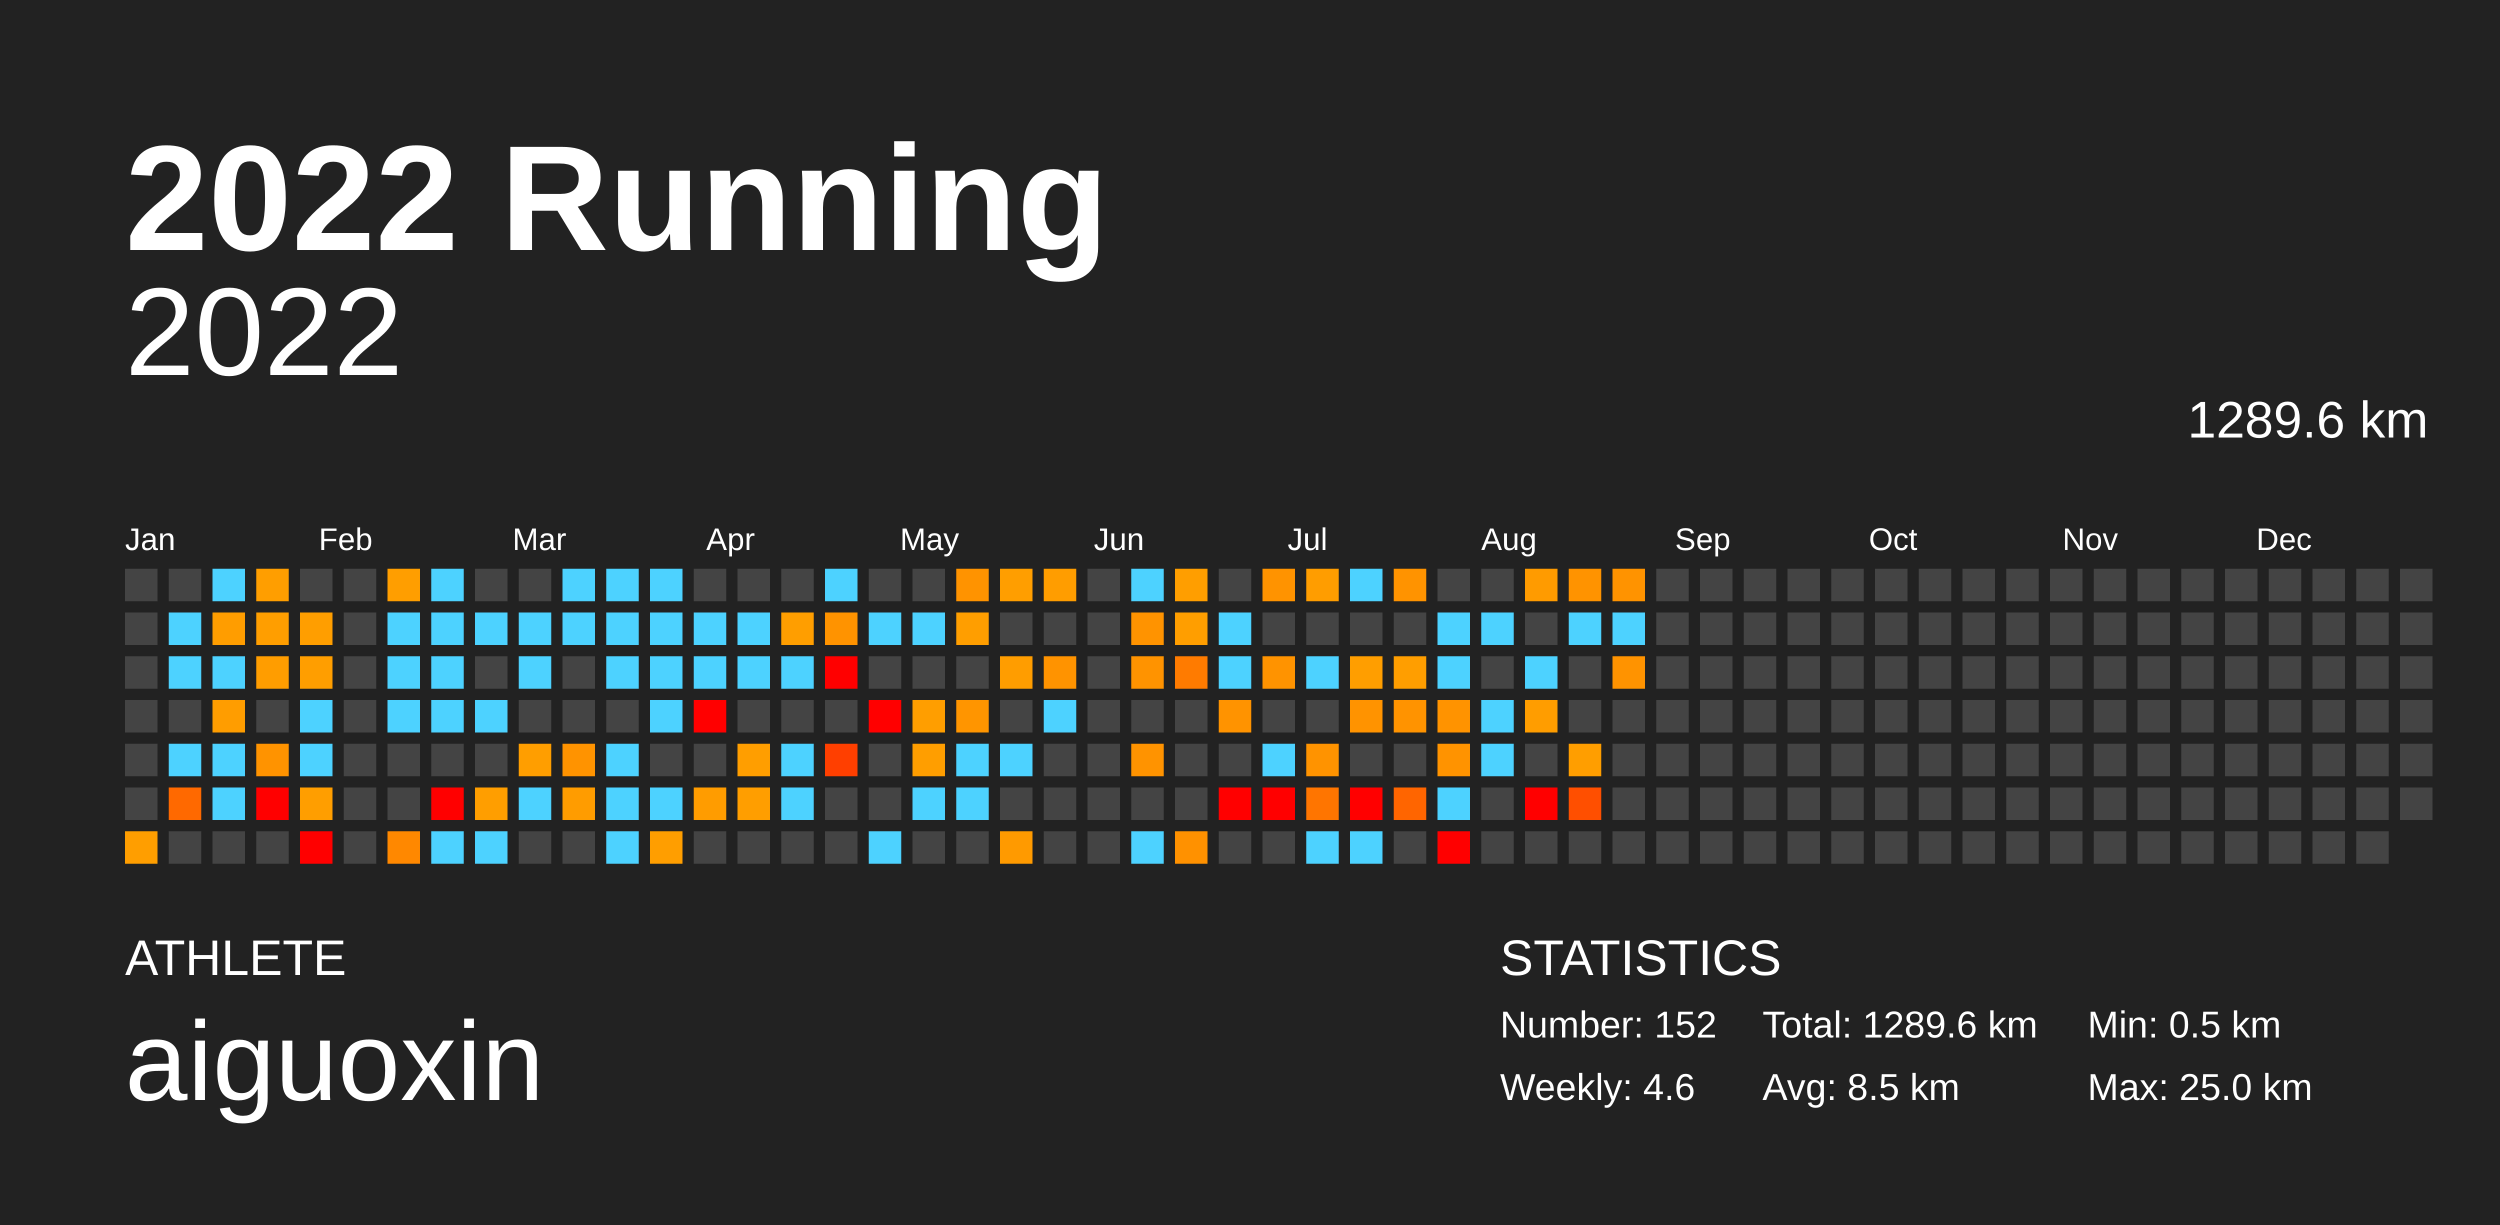
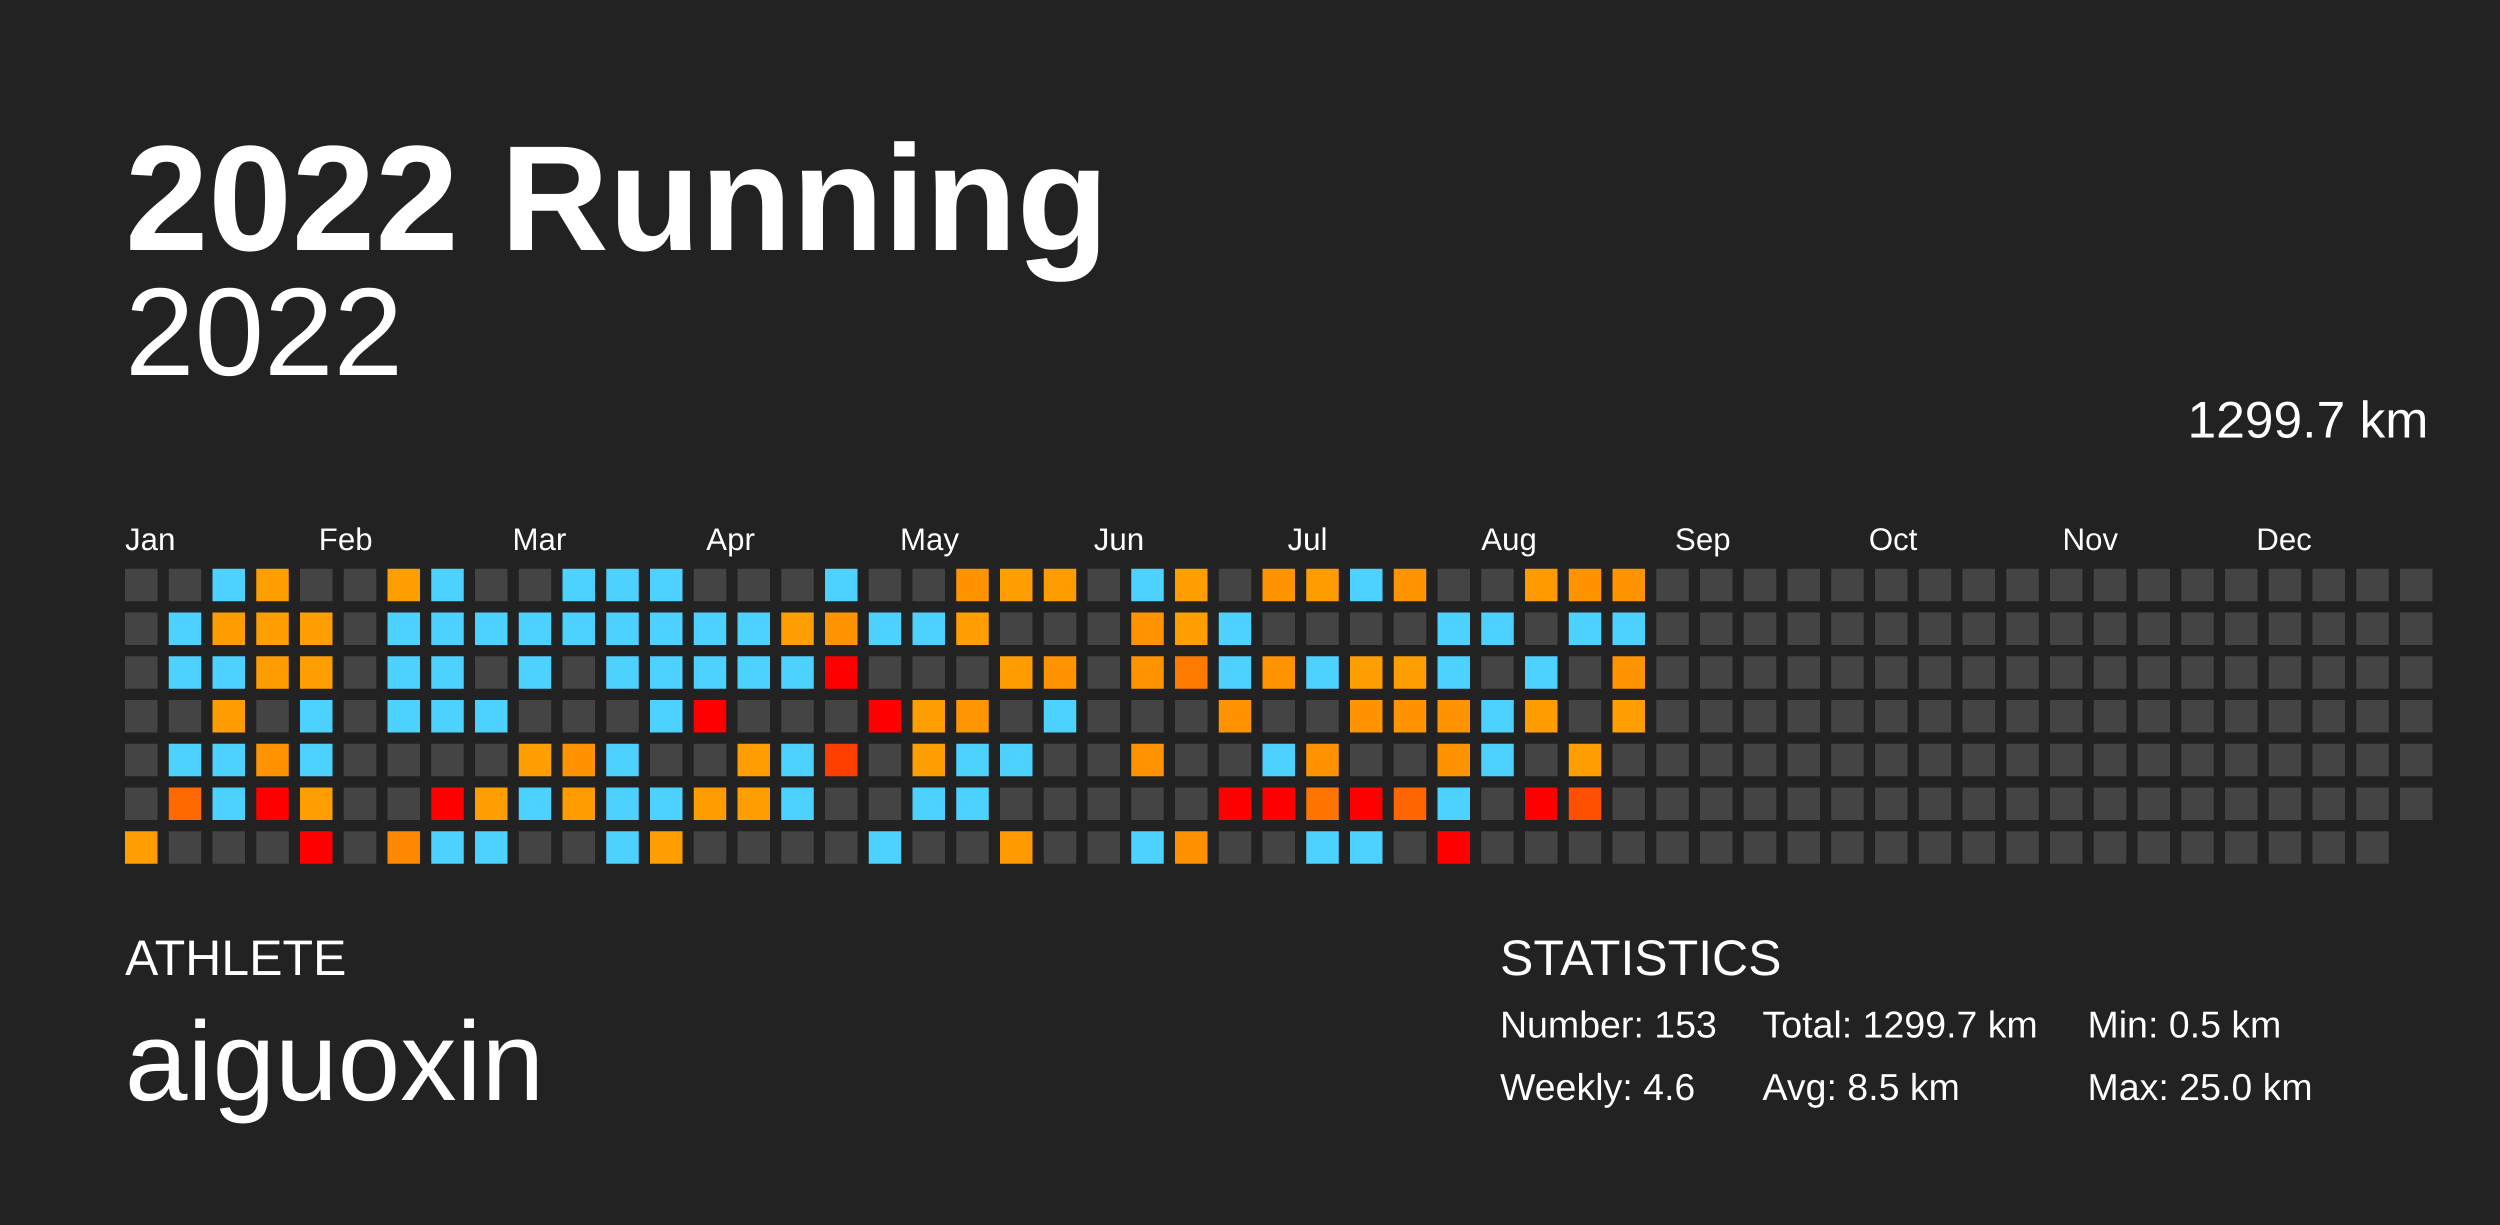
<svg xmlns="http://www.w3.org/2000/svg" baseProfile="full" height="98mm" version="1.1" viewBox="0,0,200,98" width="200mm">
  <defs />
  <rect fill="#222222" height="98" width="200" x="0" y="0" />
  <text fill="#FFFFFF" style="font-size:12px; font-family:Arial; font-weight:bold;" x="10" y="20">2022 Running</text>
  <text fill="#FFFFFF" style="font-size:4px; font-family:Arial" x="10" y="78">ATHLETE</text>
  <text fill="#FFFFFF" style="font-size:9px; font-family:Arial" x="10" y="88">aiguoxin</text>
  <text fill="#FFFFFF" style="font-size:4px; font-family:Arial" x="120" y="78">STATISTICS</text>
-   <text fill="#FFFFFF" style="font-size:3px; font-family:Arial" x="120" y="83">Number: 152</text>
+   <text fill="#FFFFFF" style="font-size:3px; font-family:Arial" x="120" y="83">Number: 153</text>
  <text fill="#FFFFFF" style="font-size:3px; font-family:Arial" x="120" y="88">Weekly: 4.6</text>
-   <text fill="#FFFFFF" style="font-size:3px; font-family:Arial" x="141" y="83">Total: 1289.6 km</text>
+   <text fill="#FFFFFF" style="font-size:3px; font-family:Arial" x="141" y="83">Total: 1299.7 km</text>
  <text fill="#FFFFFF" style="font-size:3px; font-family:Arial" x="141" y="88">Avg: 8.5 km</text>
  <text fill="#FFFFFF" style="font-size:3px; font-family:Arial" x="167" y="83">Min: 0.5 km</text>
  <text fill="#FFFFFF" style="font-size:3px; font-family:Arial" x="167" y="88">Max: 25.0 km</text>
  <text alignment-baseline="hanging" fill="#FFFFFF" style="font-size:10.0px; font-family:Arial;" x="10" y="30">2022</text>
-   <text alignment-baseline="hanging" fill="#FFFFFF" style="font-size:4.125px; font-family:Arial;" x="175" y="35">1289.6 km</text>
+   <text alignment-baseline="hanging" fill="#FFFFFF" style="font-size:4.125px; font-family:Arial;" x="175" y="35">1299.7 km</text>
  <text fill="#FFFFFF" style="font-size:2.5px; font-family:Arial" x="10.0" y="44">Jan</text>
  <text fill="#FFFFFF" style="font-size:2.5px; font-family:Arial" x="25.5" y="44">Feb</text>
  <text fill="#FFFFFF" style="font-size:2.5px; font-family:Arial" x="41.0" y="44">Mar</text>
  <text fill="#FFFFFF" style="font-size:2.5px; font-family:Arial" x="56.5" y="44">Apr</text>
  <text fill="#FFFFFF" style="font-size:2.5px; font-family:Arial" x="72.0" y="44">May</text>
  <text fill="#FFFFFF" style="font-size:2.5px; font-family:Arial" x="87.5" y="44">Jun</text>
  <text fill="#FFFFFF" style="font-size:2.5px; font-family:Arial" x="103.0" y="44">Jul</text>
  <text fill="#FFFFFF" style="font-size:2.5px; font-family:Arial" x="118.5" y="44">Aug</text>
  <text fill="#FFFFFF" style="font-size:2.5px; font-family:Arial" x="134.0" y="44">Sep</text>
  <text fill="#FFFFFF" style="font-size:2.5px; font-family:Arial" x="149.5" y="44">Oct</text>
  <text fill="#FFFFFF" style="font-size:2.5px; font-family:Arial" x="165.0" y="44">Nov</text>
  <text fill="#FFFFFF" style="font-size:2.5px; font-family:Arial" x="180.5" y="44">Dec</text>
  <rect fill="#444444" height="2.6" width="2.6" x="10.0" y="45.5" />
  <rect fill="#444444" height="2.6" width="2.6" x="10.0" y="49.0" />
  <rect fill="#444444" height="2.6" width="2.6" x="10.0" y="52.5" />
  <rect fill="#444444" height="2.6" width="2.6" x="10.0" y="56.0" />
  <rect fill="#444444" height="2.6" width="2.6" x="10.0" y="59.5" />
  <rect fill="#444444" height="2.6" width="2.6" x="10.0" y="63.0" />
  <rect fill="#ff9e00" height="2.6" width="2.6" x="10.0" y="66.5" />
  <rect fill="#444444" height="2.6" width="2.6" x="13.5" y="45.5" />
  <rect fill="#4dd2ff" height="2.6" width="2.6" x="13.5" y="49.0" />
  <rect fill="#4dd2ff" height="2.6" width="2.6" x="13.5" y="52.5" />
  <rect fill="#444444" height="2.6" width="2.6" x="13.5" y="56.0" />
  <rect fill="#4dd2ff" height="2.6" width="2.6" x="13.5" y="59.5" />
  <rect fill="#ff6900" height="2.6" width="2.6" x="13.5" y="63.0" />
  <rect fill="#444444" height="2.6" width="2.6" x="13.5" y="66.5" />
  <rect fill="#4dd2ff" height="2.6" width="2.6" x="17.0" y="45.5" />
  <rect fill="#ff9d00" height="2.6" width="2.6" x="17.0" y="49.0" />
  <rect fill="#4dd2ff" height="2.6" width="2.6" x="17.0" y="52.5" />
  <rect fill="#ff9d00" height="2.6" width="2.6" x="17.0" y="56.0" />
  <rect fill="#4dd2ff" height="2.6" width="2.6" x="17.0" y="59.5" />
  <rect fill="#4dd2ff" height="2.6" width="2.6" x="17.0" y="63.0" />
  <rect fill="#444444" height="2.6" width="2.6" x="17.0" y="66.5" />
  <rect fill="#ff9e00" height="2.6" width="2.6" x="20.5" y="45.5" />
  <rect fill="#ff9e00" height="2.6" width="2.6" x="20.5" y="49.0" />
  <rect fill="#ff9d00" height="2.6" width="2.6" x="20.5" y="52.5" />
  <rect fill="#444444" height="2.6" width="2.6" x="20.5" y="56.0" />
  <rect fill="#ff9300" height="2.6" width="2.6" x="20.5" y="59.5" />
  <rect fill="red" height="2.6" width="2.6" x="20.5" y="63.0" />
  <rect fill="#444444" height="2.6" width="2.6" x="20.5" y="66.5" />
  <rect fill="#444444" height="2.6" width="2.6" x="24.0" y="45.5" />
  <rect fill="#ff9e00" height="2.6" width="2.6" x="24.0" y="49.0" />
  <rect fill="#ff9e00" height="2.6" width="2.6" x="24.0" y="52.5" />
  <rect fill="#4dd2ff" height="2.6" width="2.6" x="24.0" y="56.0" />
  <rect fill="#4dd2ff" height="2.6" width="2.6" x="24.0" y="59.5" />
  <rect fill="#ff9e00" height="2.6" width="2.6" x="24.0" y="63.0" />
  <rect fill="red" height="2.6" width="2.6" x="24.0" y="66.5" />
  <rect fill="#444444" height="2.6" width="2.6" x="27.5" y="45.5" />
  <rect fill="#444444" height="2.6" width="2.6" x="27.5" y="49.0" />
  <rect fill="#444444" height="2.6" width="2.6" x="27.5" y="52.5" />
  <rect fill="#444444" height="2.6" width="2.6" x="27.5" y="56.0" />
  <rect fill="#444444" height="2.6" width="2.6" x="27.5" y="59.5" />
  <rect fill="#444444" height="2.6" width="2.6" x="27.5" y="63.0" />
  <rect fill="#444444" height="2.6" width="2.6" x="27.5" y="66.5" />
  <rect fill="#ff9e00" height="2.6" width="2.6" x="31.0" y="45.5" />
  <rect fill="#4dd2ff" height="2.6" width="2.6" x="31.0" y="49.0" />
  <rect fill="#4dd2ff" height="2.6" width="2.6" x="31.0" y="52.5" />
  <rect fill="#4dd2ff" height="2.6" width="2.6" x="31.0" y="56.0" />
  <rect fill="#444444" height="2.6" width="2.6" x="31.0" y="59.5" />
  <rect fill="#444444" height="2.6" width="2.6" x="31.0" y="63.0" />
  <rect fill="#ff8800" height="2.6" width="2.6" x="31.0" y="66.5" />
  <rect fill="#4dd2ff" height="2.6" width="2.6" x="34.5" y="45.5" />
  <rect fill="#4dd2ff" height="2.6" width="2.6" x="34.5" y="49.0" />
  <rect fill="#4dd2ff" height="2.6" width="2.6" x="34.5" y="52.5" />
  <rect fill="#4dd2ff" height="2.6" width="2.6" x="34.5" y="56.0" />
  <rect fill="#444444" height="2.6" width="2.6" x="34.5" y="59.5" />
  <rect fill="red" height="2.6" width="2.6" x="34.5" y="63.0" />
  <rect fill="#4dd2ff" height="2.6" width="2.6" x="34.5" y="66.5" />
  <rect fill="#444444" height="2.6" width="2.6" x="38.0" y="45.5" />
  <rect fill="#4dd2ff" height="2.6" width="2.6" x="38.0" y="49.0" />
  <rect fill="#444444" height="2.6" width="2.6" x="38.0" y="52.5" />
  <rect fill="#4dd2ff" height="2.6" width="2.6" x="38.0" y="56.0" />
  <rect fill="#444444" height="2.6" width="2.6" x="38.0" y="59.5" />
  <rect fill="#ff9e00" height="2.6" width="2.6" x="38.0" y="63.0" />
  <rect fill="#4dd2ff" height="2.6" width="2.6" x="38.0" y="66.5" />
  <rect fill="#444444" height="2.6" width="2.6" x="41.5" y="45.5" />
  <rect fill="#4dd2ff" height="2.6" width="2.6" x="41.5" y="49.0" />
  <rect fill="#4dd2ff" height="2.6" width="2.6" x="41.5" y="52.5" />
  <rect fill="#444444" height="2.6" width="2.6" x="41.5" y="56.0" />
  <rect fill="#ff9e00" height="2.6" width="2.6" x="41.5" y="59.5" />
  <rect fill="#4dd2ff" height="2.6" width="2.6" x="41.5" y="63.0" />
  <rect fill="#444444" height="2.6" width="2.6" x="41.5" y="66.5" />
  <rect fill="#4dd2ff" height="2.6" width="2.6" x="45.0" y="45.5" />
  <rect fill="#4dd2ff" height="2.6" width="2.6" x="45.0" y="49.0" />
  <rect fill="#444444" height="2.6" width="2.6" x="45.0" y="52.5" />
  <rect fill="#444444" height="2.6" width="2.6" x="45.0" y="56.0" />
  <rect fill="#ff9300" height="2.6" width="2.6" x="45.0" y="59.5" />
  <rect fill="#ff9c00" height="2.6" width="2.6" x="45.0" y="63.0" />
  <rect fill="#444444" height="2.6" width="2.6" x="45.0" y="66.5" />
  <rect fill="#4dd2ff" height="2.6" width="2.6" x="48.5" y="45.5" />
  <rect fill="#4dd2ff" height="2.6" width="2.6" x="48.5" y="49.0" />
  <rect fill="#4dd2ff" height="2.6" width="2.6" x="48.5" y="52.5" />
  <rect fill="#444444" height="2.6" width="2.6" x="48.5" y="56.0" />
  <rect fill="#4dd2ff" height="2.6" width="2.6" x="48.5" y="59.5" />
  <rect fill="#4dd2ff" height="2.6" width="2.6" x="48.5" y="63.0" />
  <rect fill="#4dd2ff" height="2.6" width="2.6" x="48.5" y="66.5" />
  <rect fill="#4dd2ff" height="2.6" width="2.6" x="52.0" y="45.5" />
  <rect fill="#4dd2ff" height="2.6" width="2.6" x="52.0" y="49.0" />
  <rect fill="#4dd2ff" height="2.6" width="2.6" x="52.0" y="52.5" />
  <rect fill="#4dd2ff" height="2.6" width="2.6" x="52.0" y="56.0" />
  <rect fill="#444444" height="2.6" width="2.6" x="52.0" y="59.5" />
  <rect fill="#4dd2ff" height="2.6" width="2.6" x="52.0" y="63.0" />
  <rect fill="#ff9e00" height="2.6" width="2.6" x="52.0" y="66.5" />
  <rect fill="#444444" height="2.6" width="2.6" x="55.5" y="45.5" />
  <rect fill="#4dd2ff" height="2.6" width="2.6" x="55.5" y="49.0" />
  <rect fill="#4dd2ff" height="2.6" width="2.6" x="55.5" y="52.5" />
  <rect fill="red" height="2.6" width="2.6" x="55.5" y="56.0" />
  <rect fill="#444444" height="2.6" width="2.6" x="55.5" y="59.5" />
  <rect fill="#ff9c00" height="2.6" width="2.6" x="55.5" y="63.0" />
  <rect fill="#444444" height="2.6" width="2.6" x="55.5" y="66.5" />
  <rect fill="#444444" height="2.6" width="2.6" x="59.0" y="45.5" />
  <rect fill="#4dd2ff" height="2.6" width="2.6" x="59.0" y="49.0" />
  <rect fill="#4dd2ff" height="2.6" width="2.6" x="59.0" y="52.5" />
  <rect fill="#444444" height="2.6" width="2.6" x="59.0" y="56.0" />
  <rect fill="#ff9e00" height="2.6" width="2.6" x="59.0" y="59.5" />
  <rect fill="#ff9e00" height="2.6" width="2.6" x="59.0" y="63.0" />
  <rect fill="#444444" height="2.6" width="2.6" x="59.0" y="66.5" />
  <rect fill="#444444" height="2.6" width="2.6" x="62.5" y="45.5" />
  <rect fill="#ff9e00" height="2.6" width="2.6" x="62.5" y="49.0" />
  <rect fill="#4dd2ff" height="2.6" width="2.6" x="62.5" y="52.5" />
  <rect fill="#444444" height="2.6" width="2.6" x="62.5" y="56.0" />
  <rect fill="#4dd2ff" height="2.6" width="2.6" x="62.5" y="59.5" />
  <rect fill="#4dd2ff" height="2.6" width="2.6" x="62.5" y="63.0" />
  <rect fill="#444444" height="2.6" width="2.6" x="62.5" y="66.5" />
  <rect fill="#4dd2ff" height="2.6" width="2.6" x="66.0" y="45.5" />
  <rect fill="#ff9300" height="2.6" width="2.6" x="66.0" y="49.0" />
  <rect fill="red" height="2.6" width="2.6" x="66.0" y="52.5" />
  <rect fill="#444444" height="2.6" width="2.6" x="66.0" y="56.0" />
  <rect fill="#ff3f00" height="2.6" width="2.6" x="66.0" y="59.5" />
  <rect fill="#444444" height="2.6" width="2.6" x="66.0" y="63.0" />
  <rect fill="#444444" height="2.6" width="2.6" x="66.0" y="66.5" />
  <rect fill="#444444" height="2.6" width="2.6" x="69.5" y="45.5" />
  <rect fill="#4dd2ff" height="2.6" width="2.6" x="69.5" y="49.0" />
  <rect fill="#444444" height="2.6" width="2.6" x="69.5" y="52.5" />
  <rect fill="red" height="2.6" width="2.6" x="69.5" y="56.0" />
  <rect fill="#444444" height="2.6" width="2.6" x="69.5" y="59.5" />
  <rect fill="#444444" height="2.6" width="2.6" x="69.5" y="63.0" />
  <rect fill="#4dd2ff" height="2.6" width="2.6" x="69.5" y="66.5" />
  <rect fill="#444444" height="2.6" width="2.6" x="73.0" y="45.5" />
  <rect fill="#4dd2ff" height="2.6" width="2.6" x="73.0" y="49.0" />
  <rect fill="#444444" height="2.6" width="2.6" x="73.0" y="52.5" />
  <rect fill="#ff9e00" height="2.6" width="2.6" x="73.0" y="56.0" />
  <rect fill="#ff9e00" height="2.6" width="2.6" x="73.0" y="59.5" />
  <rect fill="#4dd2ff" height="2.6" width="2.6" x="73.0" y="63.0" />
  <rect fill="#444444" height="2.6" width="2.6" x="73.0" y="66.5" />
  <rect fill="#ff9300" height="2.6" width="2.6" x="76.5" y="45.5" />
  <rect fill="#ff9e00" height="2.6" width="2.6" x="76.5" y="49.0" />
  <rect fill="#444444" height="2.6" width="2.6" x="76.5" y="52.5" />
  <rect fill="#ff9500" height="2.6" width="2.6" x="76.5" y="56.0" />
  <rect fill="#4dd2ff" height="2.6" width="2.6" x="76.5" y="59.5" />
  <rect fill="#4dd2ff" height="2.6" width="2.6" x="76.5" y="63.0" />
  <rect fill="#444444" height="2.6" width="2.6" x="76.5" y="66.5" />
  <rect fill="#ff9e00" height="2.6" width="2.6" x="80.0" y="45.5" />
  <rect fill="#444444" height="2.6" width="2.6" x="80.0" y="49.0" />
  <rect fill="#ff9d00" height="2.6" width="2.6" x="80.0" y="52.5" />
  <rect fill="#444444" height="2.6" width="2.6" x="80.0" y="56.0" />
  <rect fill="#4dd2ff" height="2.6" width="2.6" x="80.0" y="59.5" />
  <rect fill="#444444" height="2.6" width="2.6" x="80.0" y="63.0" />
  <rect fill="#ff9a00" height="2.6" width="2.6" x="80.0" y="66.5" />
  <rect fill="#ff9d00" height="2.6" width="2.6" x="83.5" y="45.5" />
  <rect fill="#444444" height="2.6" width="2.6" x="83.5" y="49.0" />
  <rect fill="#ff9300" height="2.6" width="2.6" x="83.5" y="52.5" />
  <rect fill="#4dd2ff" height="2.6" width="2.6" x="83.5" y="56.0" />
  <rect fill="#444444" height="2.6" width="2.6" x="83.5" y="59.5" />
  <rect fill="#444444" height="2.6" width="2.6" x="83.5" y="63.0" />
  <rect fill="#444444" height="2.6" width="2.6" x="83.5" y="66.5" />
  <rect fill="#444444" height="2.6" width="2.6" x="87.0" y="45.5" />
  <rect fill="#444444" height="2.6" width="2.6" x="87.0" y="49.0" />
  <rect fill="#444444" height="2.6" width="2.6" x="87.0" y="52.5" />
  <rect fill="#444444" height="2.6" width="2.6" x="87.0" y="56.0" />
  <rect fill="#444444" height="2.6" width="2.6" x="87.0" y="59.5" />
  <rect fill="#444444" height="2.6" width="2.6" x="87.0" y="63.0" />
  <rect fill="#444444" height="2.6" width="2.6" x="87.0" y="66.5" />
  <rect fill="#4dd2ff" height="2.6" width="2.6" x="90.5" y="45.5" />
  <rect fill="#ff9300" height="2.6" width="2.6" x="90.5" y="49.0" />
  <rect fill="#ff9300" height="2.6" width="2.6" x="90.5" y="52.5" />
  <rect fill="#444444" height="2.6" width="2.6" x="90.5" y="56.0" />
  <rect fill="#ff9300" height="2.6" width="2.6" x="90.5" y="59.5" />
  <rect fill="#444444" height="2.6" width="2.6" x="90.5" y="63.0" />
  <rect fill="#4dd2ff" height="2.6" width="2.6" x="90.5" y="66.5" />
  <rect fill="#ff9e00" height="2.6" width="2.6" x="94.0" y="45.5" />
  <rect fill="#ff9e00" height="2.6" width="2.6" x="94.0" y="49.0" />
  <rect fill="#ff7b00" height="2.6" width="2.6" x="94.0" y="52.5" />
  <rect fill="#444444" height="2.6" width="2.6" x="94.0" y="56.0" />
  <rect fill="#444444" height="2.6" width="2.6" x="94.0" y="59.5" />
  <rect fill="#444444" height="2.6" width="2.6" x="94.0" y="63.0" />
  <rect fill="#ff9100" height="2.6" width="2.6" x="94.0" y="66.5" />
  <rect fill="#444444" height="2.6" width="2.6" x="97.5" y="45.5" />
  <rect fill="#4dd2ff" height="2.6" width="2.6" x="97.5" y="49.0" />
  <rect fill="#4dd2ff" height="2.6" width="2.6" x="97.5" y="52.5" />
  <rect fill="#ff9300" height="2.6" width="2.6" x="97.5" y="56.0" />
  <rect fill="#444444" height="2.6" width="2.6" x="97.5" y="59.5" />
  <rect fill="red" height="2.6" width="2.6" x="97.5" y="63.0" />
  <rect fill="#444444" height="2.6" width="2.6" x="97.5" y="66.5" />
  <rect fill="#ff9300" height="2.6" width="2.6" x="101.0" y="45.5" />
  <rect fill="#444444" height="2.6" width="2.6" x="101.0" y="49.0" />
  <rect fill="#ff9300" height="2.6" width="2.6" x="101.0" y="52.5" />
  <rect fill="#444444" height="2.6" width="2.6" x="101.0" y="56.0" />
  <rect fill="#4dd2ff" height="2.6" width="2.6" x="101.0" y="59.5" />
  <rect fill="red" height="2.6" width="2.6" x="101.0" y="63.0" />
  <rect fill="#444444" height="2.6" width="2.6" x="101.0" y="66.5" />
  <rect fill="#ff9d00" height="2.6" width="2.6" x="104.5" y="45.5" />
  <rect fill="#444444" height="2.6" width="2.6" x="104.5" y="49.0" />
  <rect fill="#4dd2ff" height="2.6" width="2.6" x="104.5" y="52.5" />
  <rect fill="#444444" height="2.6" width="2.6" x="104.5" y="56.0" />
  <rect fill="#ff9300" height="2.6" width="2.6" x="104.5" y="59.5" />
  <rect fill="#ff7500" height="2.6" width="2.6" x="104.5" y="63.0" />
  <rect fill="#4dd2ff" height="2.6" width="2.6" x="104.5" y="66.5" />
  <rect fill="#4dd2ff" height="2.6" width="2.6" x="108.0" y="45.5" />
  <rect fill="#444444" height="2.6" width="2.6" x="108.0" y="49.0" />
  <rect fill="#ff9e00" height="2.6" width="2.6" x="108.0" y="52.5" />
  <rect fill="#ff9300" height="2.6" width="2.6" x="108.0" y="56.0" />
  <rect fill="#444444" height="2.6" width="2.6" x="108.0" y="59.5" />
  <rect fill="red" height="2.6" width="2.6" x="108.0" y="63.0" />
  <rect fill="#4dd2ff" height="2.6" width="2.6" x="108.0" y="66.5" />
  <rect fill="#ff9300" height="2.6" width="2.6" x="111.5" y="45.5" />
  <rect fill="#444444" height="2.6" width="2.6" x="111.5" y="49.0" />
  <rect fill="#ff9e00" height="2.6" width="2.6" x="111.5" y="52.5" />
  <rect fill="#ff9300" height="2.6" width="2.6" x="111.5" y="56.0" />
  <rect fill="#444444" height="2.6" width="2.6" x="111.5" y="59.5" />
  <rect fill="#ff6500" height="2.6" width="2.6" x="111.5" y="63.0" />
  <rect fill="#444444" height="2.6" width="2.6" x="111.5" y="66.5" />
  <rect fill="#444444" height="2.6" width="2.6" x="115.0" y="45.5" />
  <rect fill="#4dd2ff" height="2.6" width="2.6" x="115.0" y="49.0" />
  <rect fill="#4dd2ff" height="2.6" width="2.6" x="115.0" y="52.5" />
  <rect fill="#ff9300" height="2.6" width="2.6" x="115.0" y="56.0" />
  <rect fill="#ff9300" height="2.6" width="2.6" x="115.0" y="59.5" />
  <rect fill="#4dd2ff" height="2.6" width="2.6" x="115.0" y="63.0" />
  <rect fill="red" height="2.6" width="2.6" x="115.0" y="66.5" />
  <rect fill="#444444" height="2.6" width="2.6" x="118.5" y="45.5" />
  <rect fill="#4dd2ff" height="2.6" width="2.6" x="118.5" y="49.0" />
  <rect fill="#444444" height="2.6" width="2.6" x="118.5" y="52.5" />
  <rect fill="#4dd2ff" height="2.6" width="2.6" x="118.5" y="56.0" />
  <rect fill="#4dd2ff" height="2.6" width="2.6" x="118.5" y="59.5" />
  <rect fill="#444444" height="2.6" width="2.6" x="118.5" y="63.0" />
  <rect fill="#444444" height="2.6" width="2.6" x="118.5" y="66.5" />
  <rect fill="#ff9b00" height="2.6" width="2.6" x="122.0" y="45.5" />
  <rect fill="#444444" height="2.6" width="2.6" x="122.0" y="49.0" />
  <rect fill="#4dd2ff" height="2.6" width="2.6" x="122.0" y="52.5" />
  <rect fill="#ff9d00" height="2.6" width="2.6" x="122.0" y="56.0" />
  <rect fill="#444444" height="2.6" width="2.6" x="122.0" y="59.5" />
  <rect fill="red" height="2.6" width="2.6" x="122.0" y="63.0" />
  <rect fill="#444444" height="2.6" width="2.6" x="122.0" y="66.5" />
  <rect fill="#ff9300" height="2.6" width="2.6" x="125.5" y="45.5" />
  <rect fill="#4dd2ff" height="2.6" width="2.6" x="125.5" y="49.0" />
  <rect fill="#444444" height="2.6" width="2.6" x="125.5" y="52.5" />
  <rect fill="#444444" height="2.6" width="2.6" x="125.5" y="56.0" />
  <rect fill="#ff9e00" height="2.6" width="2.6" x="125.5" y="59.5" />
  <rect fill="#ff4f00" height="2.6" width="2.6" x="125.5" y="63.0" />
  <rect fill="#444444" height="2.6" width="2.6" x="125.5" y="66.5" />
  <rect fill="#ff9300" height="2.6" width="2.6" x="129.0" y="45.5" />
  <rect fill="#4dd2ff" height="2.6" width="2.6" x="129.0" y="49.0" />
  <rect fill="#ff9300" height="2.6" width="2.6" x="129.0" y="52.5" />
-   <rect fill="#444444" height="2.6" width="2.6" x="129.0" y="56.0" />
+   <rect fill="#ff9e00" height="2.6" width="2.6" x="129.0" y="56.0" />
  <rect fill="#444444" height="2.6" width="2.6" x="129.0" y="59.5" />
  <rect fill="#444444" height="2.6" width="2.6" x="129.0" y="63.0" />
  <rect fill="#444444" height="2.6" width="2.6" x="129.0" y="66.5" />
  <rect fill="#444444" height="2.6" width="2.6" x="132.5" y="45.5" />
  <rect fill="#444444" height="2.6" width="2.6" x="132.5" y="49.0" />
  <rect fill="#444444" height="2.6" width="2.6" x="132.5" y="52.5" />
  <rect fill="#444444" height="2.6" width="2.6" x="132.5" y="56.0" />
  <rect fill="#444444" height="2.6" width="2.6" x="132.5" y="59.5" />
  <rect fill="#444444" height="2.6" width="2.6" x="132.5" y="63.0" />
  <rect fill="#444444" height="2.6" width="2.6" x="132.5" y="66.5" />
  <rect fill="#444444" height="2.6" width="2.6" x="136.0" y="45.5" />
  <rect fill="#444444" height="2.6" width="2.6" x="136.0" y="49.0" />
  <rect fill="#444444" height="2.6" width="2.6" x="136.0" y="52.5" />
  <rect fill="#444444" height="2.6" width="2.6" x="136.0" y="56.0" />
  <rect fill="#444444" height="2.6" width="2.6" x="136.0" y="59.5" />
  <rect fill="#444444" height="2.6" width="2.6" x="136.0" y="63.0" />
  <rect fill="#444444" height="2.6" width="2.6" x="136.0" y="66.5" />
  <rect fill="#444444" height="2.6" width="2.6" x="139.5" y="45.5" />
  <rect fill="#444444" height="2.6" width="2.6" x="139.5" y="49.0" />
  <rect fill="#444444" height="2.6" width="2.6" x="139.5" y="52.5" />
  <rect fill="#444444" height="2.6" width="2.6" x="139.5" y="56.0" />
  <rect fill="#444444" height="2.6" width="2.6" x="139.5" y="59.5" />
  <rect fill="#444444" height="2.6" width="2.6" x="139.5" y="63.0" />
  <rect fill="#444444" height="2.6" width="2.6" x="139.5" y="66.5" />
  <rect fill="#444444" height="2.6" width="2.6" x="143.0" y="45.5" />
  <rect fill="#444444" height="2.6" width="2.6" x="143.0" y="49.0" />
  <rect fill="#444444" height="2.6" width="2.6" x="143.0" y="52.5" />
  <rect fill="#444444" height="2.6" width="2.6" x="143.0" y="56.0" />
  <rect fill="#444444" height="2.6" width="2.6" x="143.0" y="59.5" />
  <rect fill="#444444" height="2.6" width="2.6" x="143.0" y="63.0" />
  <rect fill="#444444" height="2.6" width="2.6" x="143.0" y="66.5" />
  <rect fill="#444444" height="2.6" width="2.6" x="146.5" y="45.5" />
  <rect fill="#444444" height="2.6" width="2.6" x="146.5" y="49.0" />
  <rect fill="#444444" height="2.6" width="2.6" x="146.5" y="52.5" />
  <rect fill="#444444" height="2.6" width="2.6" x="146.5" y="56.0" />
  <rect fill="#444444" height="2.6" width="2.6" x="146.5" y="59.5" />
  <rect fill="#444444" height="2.6" width="2.6" x="146.5" y="63.0" />
  <rect fill="#444444" height="2.6" width="2.6" x="146.5" y="66.5" />
  <rect fill="#444444" height="2.6" width="2.6" x="150.0" y="45.5" />
  <rect fill="#444444" height="2.6" width="2.6" x="150.0" y="49.0" />
  <rect fill="#444444" height="2.6" width="2.6" x="150.0" y="52.5" />
  <rect fill="#444444" height="2.6" width="2.6" x="150.0" y="56.0" />
  <rect fill="#444444" height="2.6" width="2.6" x="150.0" y="59.5" />
  <rect fill="#444444" height="2.6" width="2.6" x="150.0" y="63.0" />
  <rect fill="#444444" height="2.6" width="2.6" x="150.0" y="66.5" />
  <rect fill="#444444" height="2.6" width="2.6" x="153.5" y="45.5" />
  <rect fill="#444444" height="2.6" width="2.6" x="153.5" y="49.0" />
  <rect fill="#444444" height="2.6" width="2.6" x="153.5" y="52.5" />
  <rect fill="#444444" height="2.6" width="2.6" x="153.5" y="56.0" />
  <rect fill="#444444" height="2.6" width="2.6" x="153.5" y="59.5" />
  <rect fill="#444444" height="2.6" width="2.6" x="153.5" y="63.0" />
  <rect fill="#444444" height="2.6" width="2.6" x="153.5" y="66.5" />
  <rect fill="#444444" height="2.6" width="2.6" x="157.0" y="45.5" />
  <rect fill="#444444" height="2.6" width="2.6" x="157.0" y="49.0" />
  <rect fill="#444444" height="2.6" width="2.6" x="157.0" y="52.5" />
  <rect fill="#444444" height="2.6" width="2.6" x="157.0" y="56.0" />
  <rect fill="#444444" height="2.6" width="2.6" x="157.0" y="59.5" />
  <rect fill="#444444" height="2.6" width="2.6" x="157.0" y="63.0" />
  <rect fill="#444444" height="2.6" width="2.6" x="157.0" y="66.5" />
  <rect fill="#444444" height="2.6" width="2.6" x="160.5" y="45.5" />
  <rect fill="#444444" height="2.6" width="2.6" x="160.5" y="49.0" />
  <rect fill="#444444" height="2.6" width="2.6" x="160.5" y="52.5" />
  <rect fill="#444444" height="2.6" width="2.6" x="160.5" y="56.0" />
  <rect fill="#444444" height="2.6" width="2.6" x="160.5" y="59.5" />
  <rect fill="#444444" height="2.6" width="2.6" x="160.5" y="63.0" />
  <rect fill="#444444" height="2.6" width="2.6" x="160.5" y="66.5" />
  <rect fill="#444444" height="2.6" width="2.6" x="164.0" y="45.5" />
  <rect fill="#444444" height="2.6" width="2.6" x="164.0" y="49.0" />
  <rect fill="#444444" height="2.6" width="2.6" x="164.0" y="52.5" />
  <rect fill="#444444" height="2.6" width="2.6" x="164.0" y="56.0" />
  <rect fill="#444444" height="2.6" width="2.6" x="164.0" y="59.5" />
  <rect fill="#444444" height="2.6" width="2.6" x="164.0" y="63.0" />
  <rect fill="#444444" height="2.6" width="2.6" x="164.0" y="66.5" />
  <rect fill="#444444" height="2.6" width="2.6" x="167.5" y="45.5" />
  <rect fill="#444444" height="2.6" width="2.6" x="167.5" y="49.0" />
  <rect fill="#444444" height="2.6" width="2.6" x="167.5" y="52.5" />
  <rect fill="#444444" height="2.6" width="2.6" x="167.5" y="56.0" />
  <rect fill="#444444" height="2.6" width="2.6" x="167.5" y="59.5" />
  <rect fill="#444444" height="2.6" width="2.6" x="167.5" y="63.0" />
  <rect fill="#444444" height="2.6" width="2.6" x="167.5" y="66.5" />
  <rect fill="#444444" height="2.6" width="2.6" x="171.0" y="45.5" />
  <rect fill="#444444" height="2.6" width="2.6" x="171.0" y="49.0" />
  <rect fill="#444444" height="2.6" width="2.6" x="171.0" y="52.5" />
  <rect fill="#444444" height="2.6" width="2.6" x="171.0" y="56.0" />
  <rect fill="#444444" height="2.6" width="2.6" x="171.0" y="59.5" />
  <rect fill="#444444" height="2.6" width="2.6" x="171.0" y="63.0" />
  <rect fill="#444444" height="2.6" width="2.6" x="171.0" y="66.5" />
  <rect fill="#444444" height="2.6" width="2.6" x="174.5" y="45.5" />
  <rect fill="#444444" height="2.6" width="2.6" x="174.5" y="49.0" />
  <rect fill="#444444" height="2.6" width="2.6" x="174.5" y="52.5" />
  <rect fill="#444444" height="2.6" width="2.6" x="174.5" y="56.0" />
  <rect fill="#444444" height="2.6" width="2.6" x="174.5" y="59.5" />
  <rect fill="#444444" height="2.6" width="2.6" x="174.5" y="63.0" />
  <rect fill="#444444" height="2.6" width="2.6" x="174.5" y="66.5" />
  <rect fill="#444444" height="2.6" width="2.6" x="178.0" y="45.5" />
  <rect fill="#444444" height="2.6" width="2.6" x="178.0" y="49.0" />
  <rect fill="#444444" height="2.6" width="2.6" x="178.0" y="52.5" />
  <rect fill="#444444" height="2.6" width="2.6" x="178.0" y="56.0" />
  <rect fill="#444444" height="2.6" width="2.6" x="178.0" y="59.5" />
  <rect fill="#444444" height="2.6" width="2.6" x="178.0" y="63.0" />
  <rect fill="#444444" height="2.6" width="2.6" x="178.0" y="66.5" />
  <rect fill="#444444" height="2.6" width="2.6" x="181.5" y="45.5" />
  <rect fill="#444444" height="2.6" width="2.6" x="181.5" y="49.0" />
  <rect fill="#444444" height="2.6" width="2.6" x="181.5" y="52.5" />
  <rect fill="#444444" height="2.6" width="2.6" x="181.5" y="56.0" />
  <rect fill="#444444" height="2.6" width="2.6" x="181.5" y="59.5" />
  <rect fill="#444444" height="2.6" width="2.6" x="181.5" y="63.0" />
  <rect fill="#444444" height="2.6" width="2.6" x="181.5" y="66.5" />
  <rect fill="#444444" height="2.6" width="2.6" x="185.0" y="45.5" />
  <rect fill="#444444" height="2.6" width="2.6" x="185.0" y="49.0" />
  <rect fill="#444444" height="2.6" width="2.6" x="185.0" y="52.5" />
  <rect fill="#444444" height="2.6" width="2.6" x="185.0" y="56.0" />
  <rect fill="#444444" height="2.6" width="2.6" x="185.0" y="59.5" />
  <rect fill="#444444" height="2.6" width="2.6" x="185.0" y="63.0" />
  <rect fill="#444444" height="2.6" width="2.6" x="185.0" y="66.5" />
  <rect fill="#444444" height="2.6" width="2.6" x="188.5" y="45.5" />
  <rect fill="#444444" height="2.6" width="2.6" x="188.5" y="49.0" />
  <rect fill="#444444" height="2.6" width="2.6" x="188.5" y="52.5" />
  <rect fill="#444444" height="2.6" width="2.6" x="188.5" y="56.0" />
  <rect fill="#444444" height="2.6" width="2.6" x="188.5" y="59.5" />
  <rect fill="#444444" height="2.6" width="2.6" x="188.5" y="63.0" />
  <rect fill="#444444" height="2.6" width="2.6" x="188.5" y="66.5" />
  <rect fill="#444444" height="2.6" width="2.6" x="192.0" y="45.5" />
  <rect fill="#444444" height="2.6" width="2.6" x="192.0" y="49.0" />
  <rect fill="#444444" height="2.6" width="2.6" x="192.0" y="52.5" />
  <rect fill="#444444" height="2.6" width="2.6" x="192.0" y="56.0" />
  <rect fill="#444444" height="2.6" width="2.6" x="192.0" y="59.5" />
  <rect fill="#444444" height="2.6" width="2.6" x="192.0" y="63.0" />
</svg>
